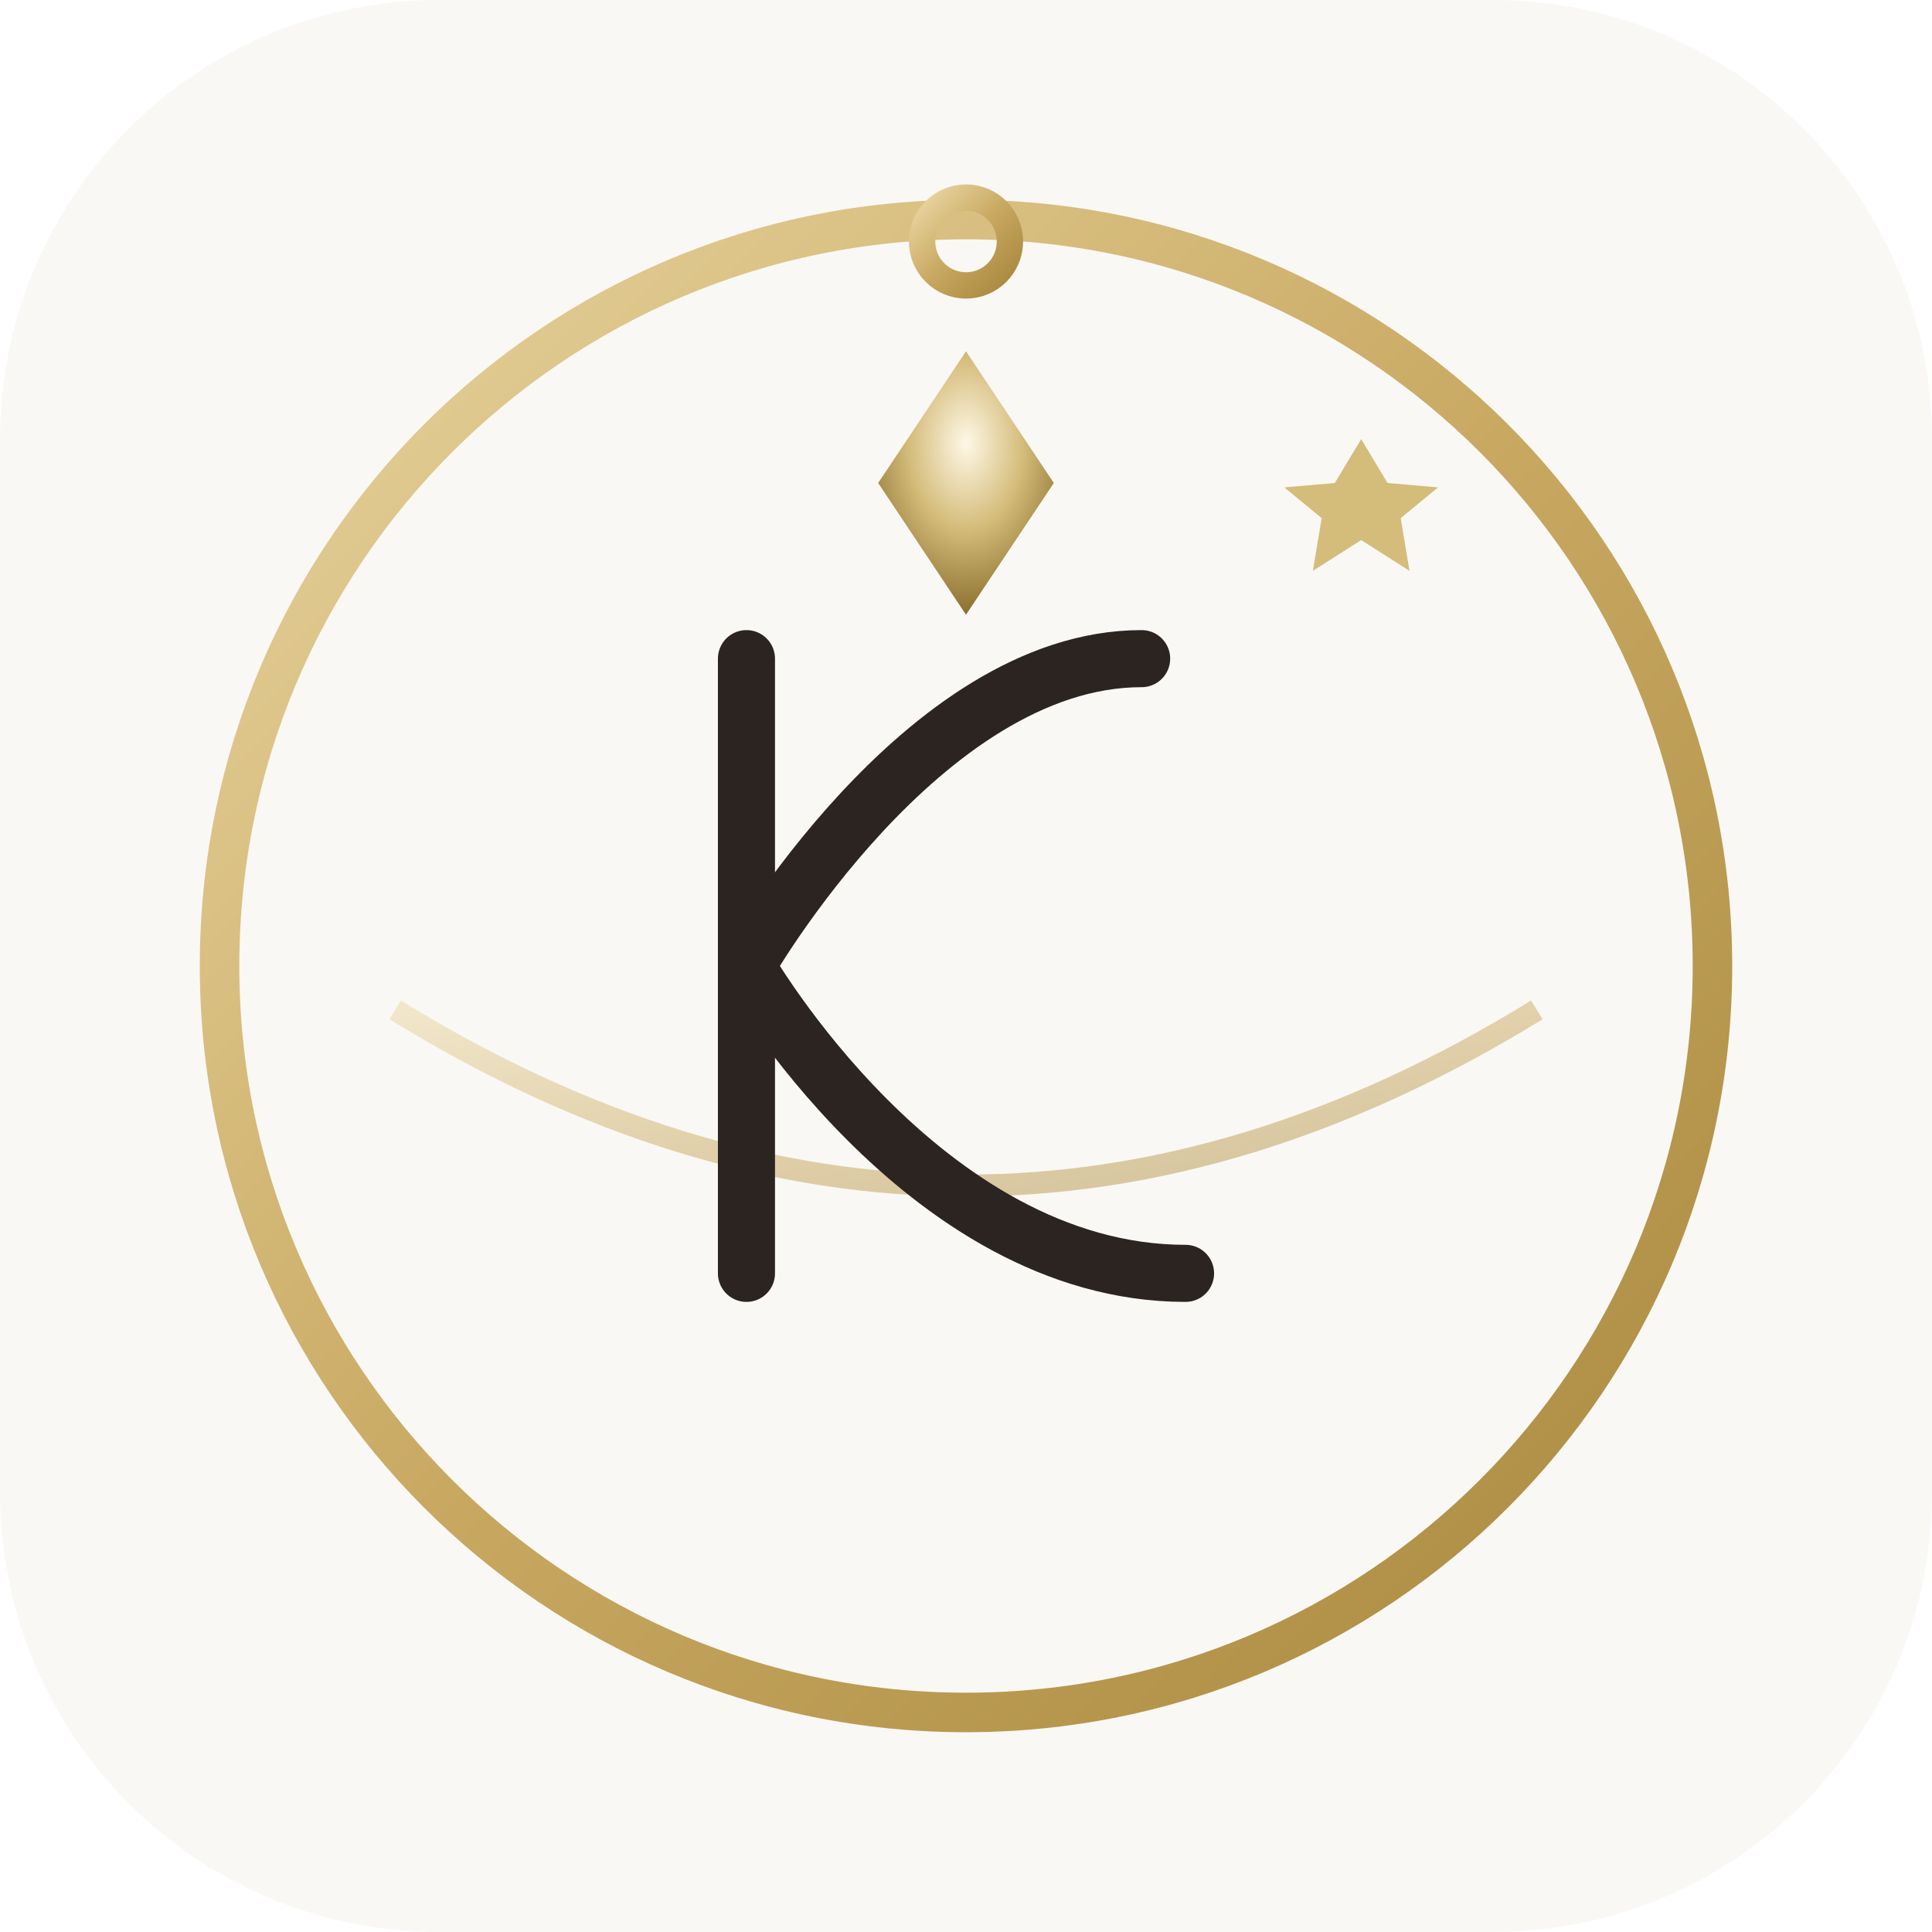
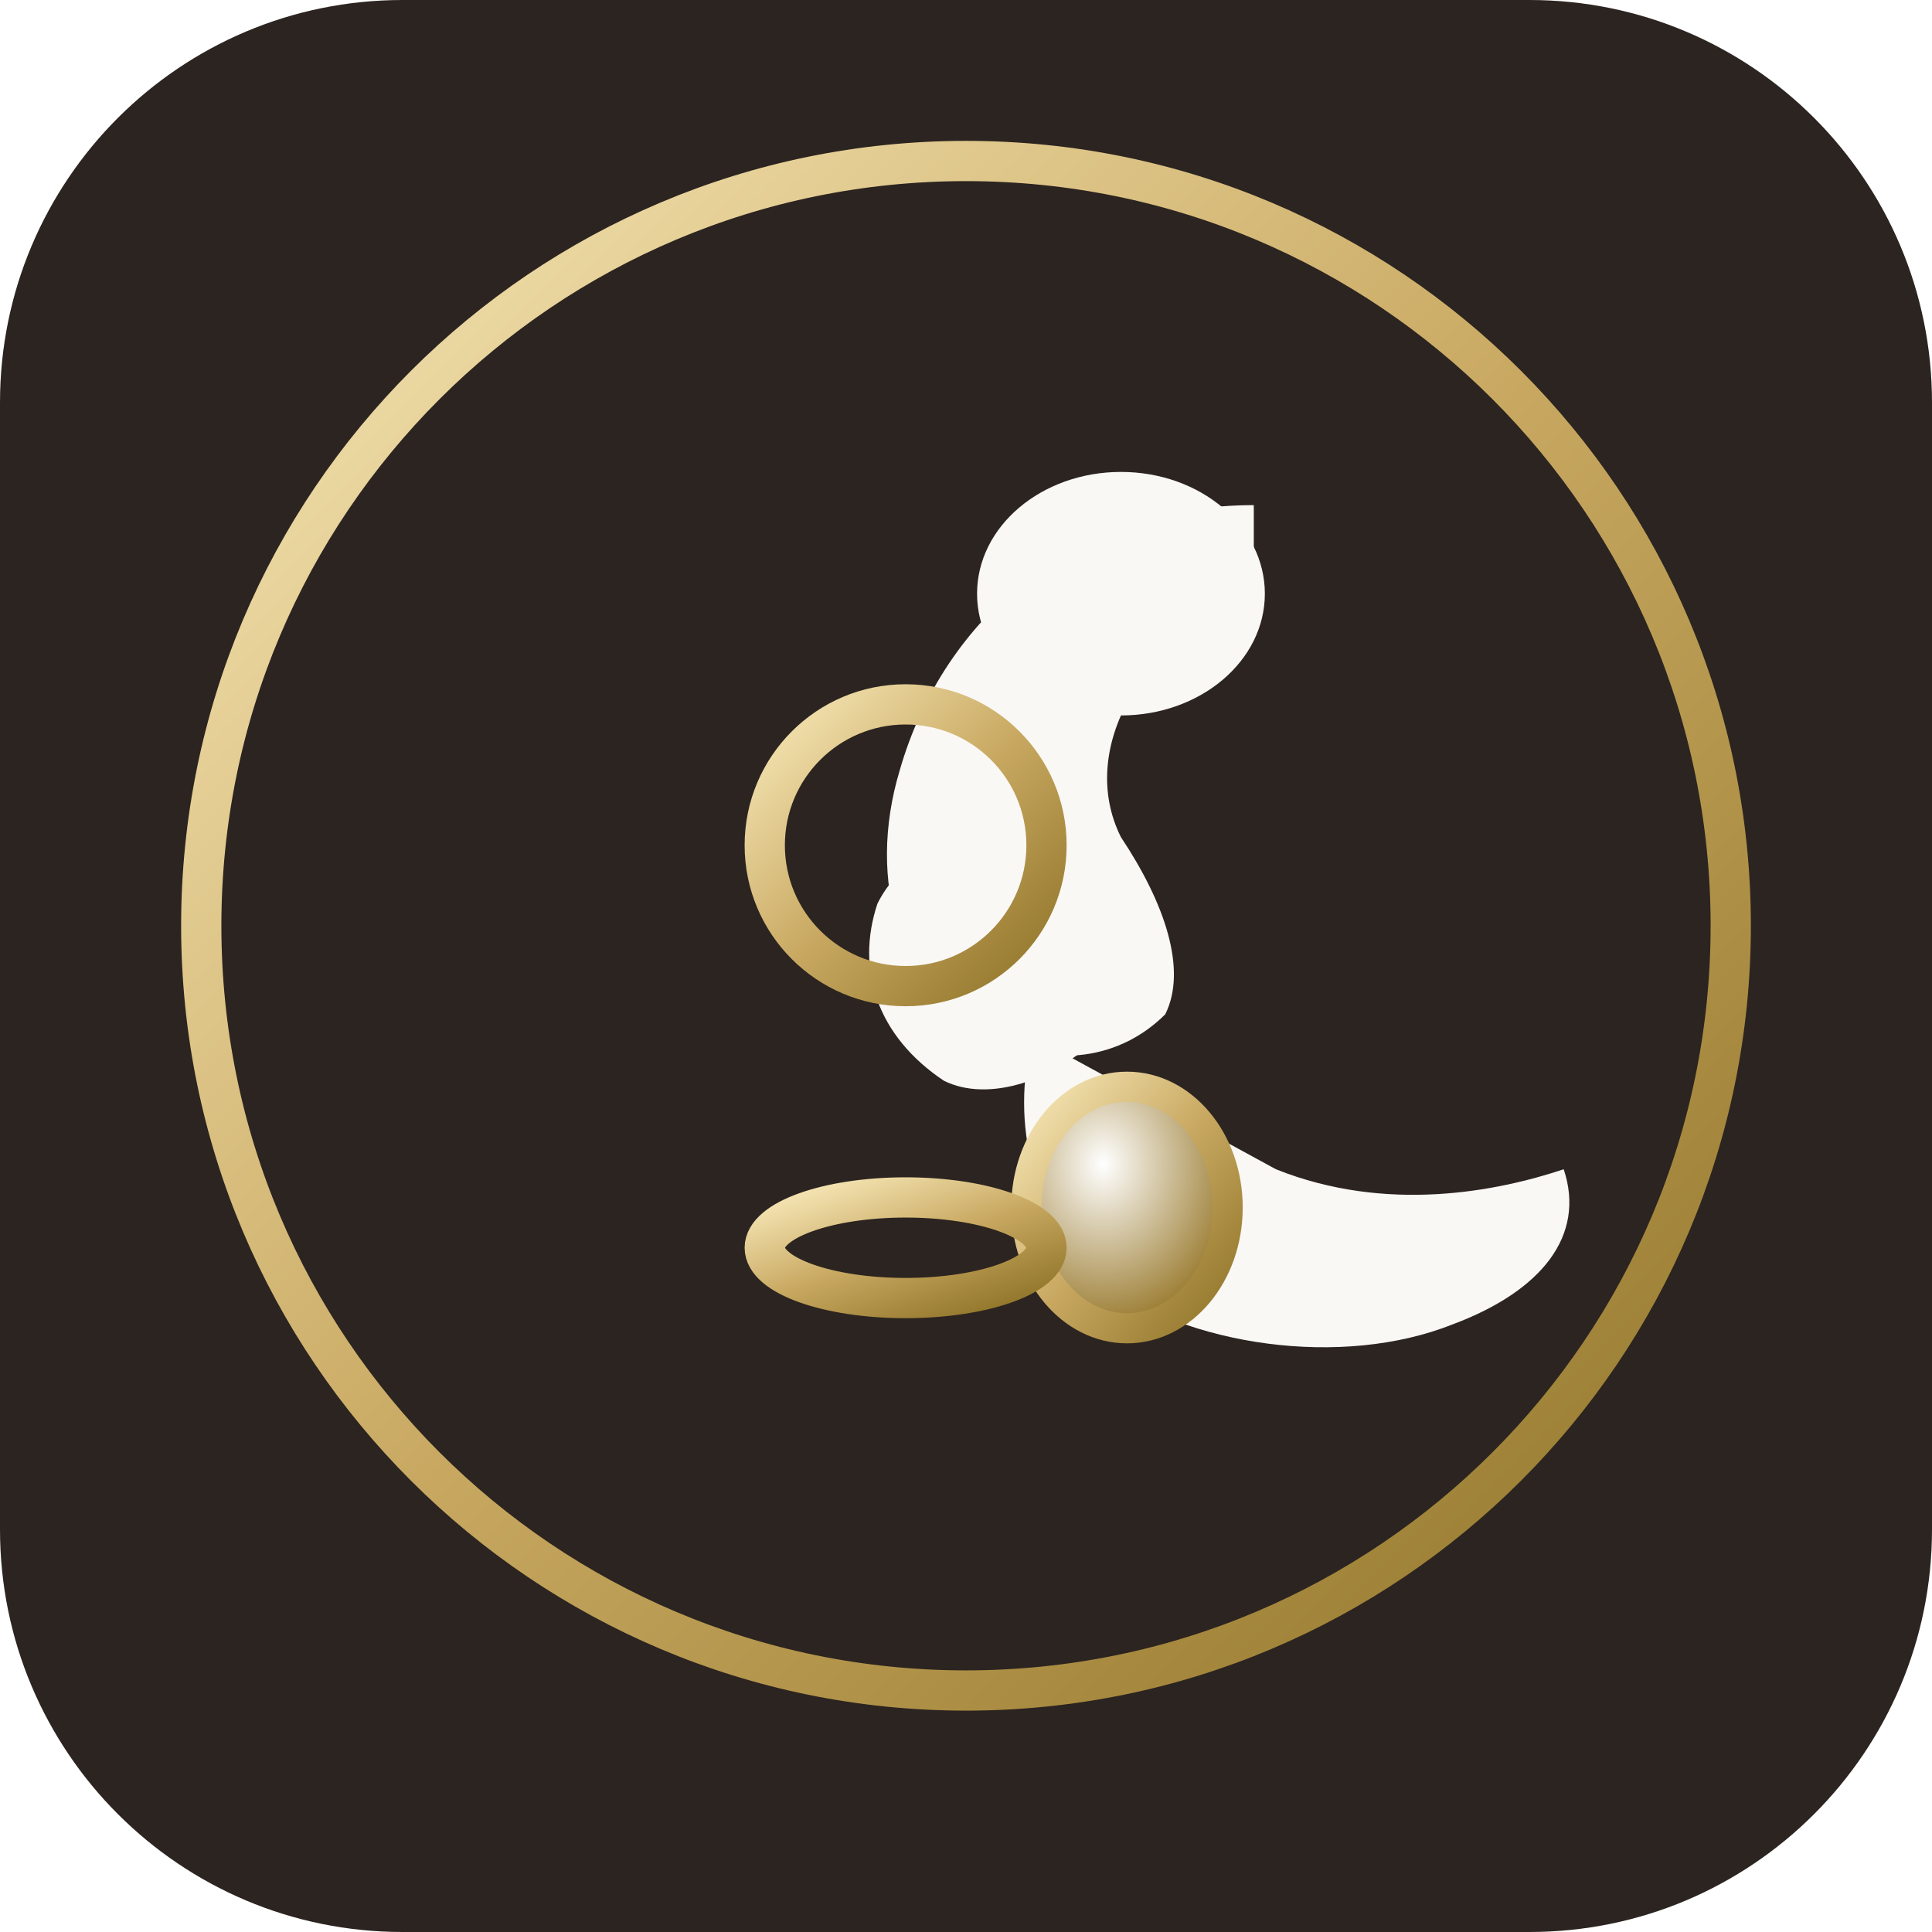
- <svg xmlns="http://www.w3.org/2000/svg" viewBox="0 0 88 88" width="88" height="88" role="img" aria-label="Kwanzou">
+ <svg xmlns="http://www.w3.org/2000/svg" viewBox="0 0 96 96" width="96" height="96" role="img" aria-label="Kwanzou">
  <defs>
-     <linearGradient id="kg" x1="0%" y1="0%" x2="100%" y2="100%">
-       <stop offset="0%" stop-color="#E8D5A0" />
+     <linearGradient id="g" x1="0%" y1="0%" x2="100%" y2="100%">
+       <stop offset="0%" stop-color="#F7E8B8" />
      <stop offset="50%" stop-color="#C9A962" />
-       <stop offset="100%" stop-color="#A8893E" />
+       <stop offset="100%" stop-color="#8F7428" />
    </linearGradient>
-     <radialGradient id="gem" cx="50%" cy="35%" r="65%">
-       <stop offset="0%" stop-color="#FFF8E7" />
-       <stop offset="50%" stop-color="#D4BC7A" />
-       <stop offset="100%" stop-color="#8B6F2E" />
+     <radialGradient id="gem" cx="38%" cy="32%" r="68%">
+       <stop offset="0%" stop-color="#FFF" />
+       <stop offset="100%" stop-color="#9A7B30" />
    </radialGradient>
  </defs>
-   <rect width="88" height="88" rx="20" fill="#FAF8F5" />
-   <circle cx="44" cy="44" r="34" fill="none" stroke="url(#kg)" stroke-width="1.8" />
-   <path d="M 18 46 Q 44 62 70 46" fill="none" stroke="url(#kg)" stroke-width="1" opacity="0.5" />
-   <path d="M 44 12 L 44 20" stroke="url(#kg)" stroke-width="1.5" stroke-linecap="round" />
-   <circle cx="44" cy="11" r="2" fill="none" stroke="url(#kg)" stroke-width="1.2" />
-   <path d="M 44 16 L 48 22 L 44 28 L 40 22 Z" fill="url(#gem)" />
-   <g fill="none" stroke="#2C2420" stroke-width="2.6" stroke-linecap="round" stroke-linejoin="round">
-     <path d="M 34 30 L 34 58" />
-     <path d="M 34 44 C 34 44 42 30 52 30" />
-     <path d="M 34 44 C 34 44 42 58 54 58" />
+   <rect width="96" height="96" rx="20" fill="#2C2420" />
+   <g transform="translate(48, 46)">
+     <circle r="38" fill="none" stroke="url(#g)" stroke-width="2" />
+     <g fill="#FAF8F5" transform="scale(0.55)">
+       <ellipse cx="14" cy="-30" rx="13" ry="11" />
+       <path d="M 26 -38 C 10 -38, -2 -28, -6 -14 C -9 -4, -6 6, 2 10 C 8 13, 14 12, 18 8 C 20 4, 18 -2, 14 -8 C 10 -16, 16 -26, 26 -30 Z" />
+       <path d="M 6 10 C 4 18, 6 26, 12 32 C 20 38, 34 40, 44 36 C 52 33, 56 28, 54 22 C 48 24, 38 26, 28 22 Z" />
+       <path d="M 18 8 C 14 2, 8 -2, 2 -6 C -2 -8, -6 -6, -8 -2 C -10 4, -8 10, -2 14 C 2 16, 8 14, 12 10 Z" />
+     </g>
+     <circle cx="-3" cy="-4" r="7" fill="none" stroke="url(#g)" stroke-width="2" />
+     <ellipse cx="8" cy="14" rx="5" ry="6" fill="url(#gem)" stroke="url(#g)" stroke-width="1.5" />
+     <ellipse cx="-3" cy="16" rx="7" ry="2.5" fill="none" stroke="url(#g)" stroke-width="2" />
  </g>
-   <path d="M 62 20 L 63.2 22 L 65.5 22.2 L 63.8 23.6 L 64.2 26 L 62 24.6 L 59.8 26 L 60.2 23.6 L 58.5 22.2 L 60.8 22 Z" fill="#D4BC7A" />
</svg>
